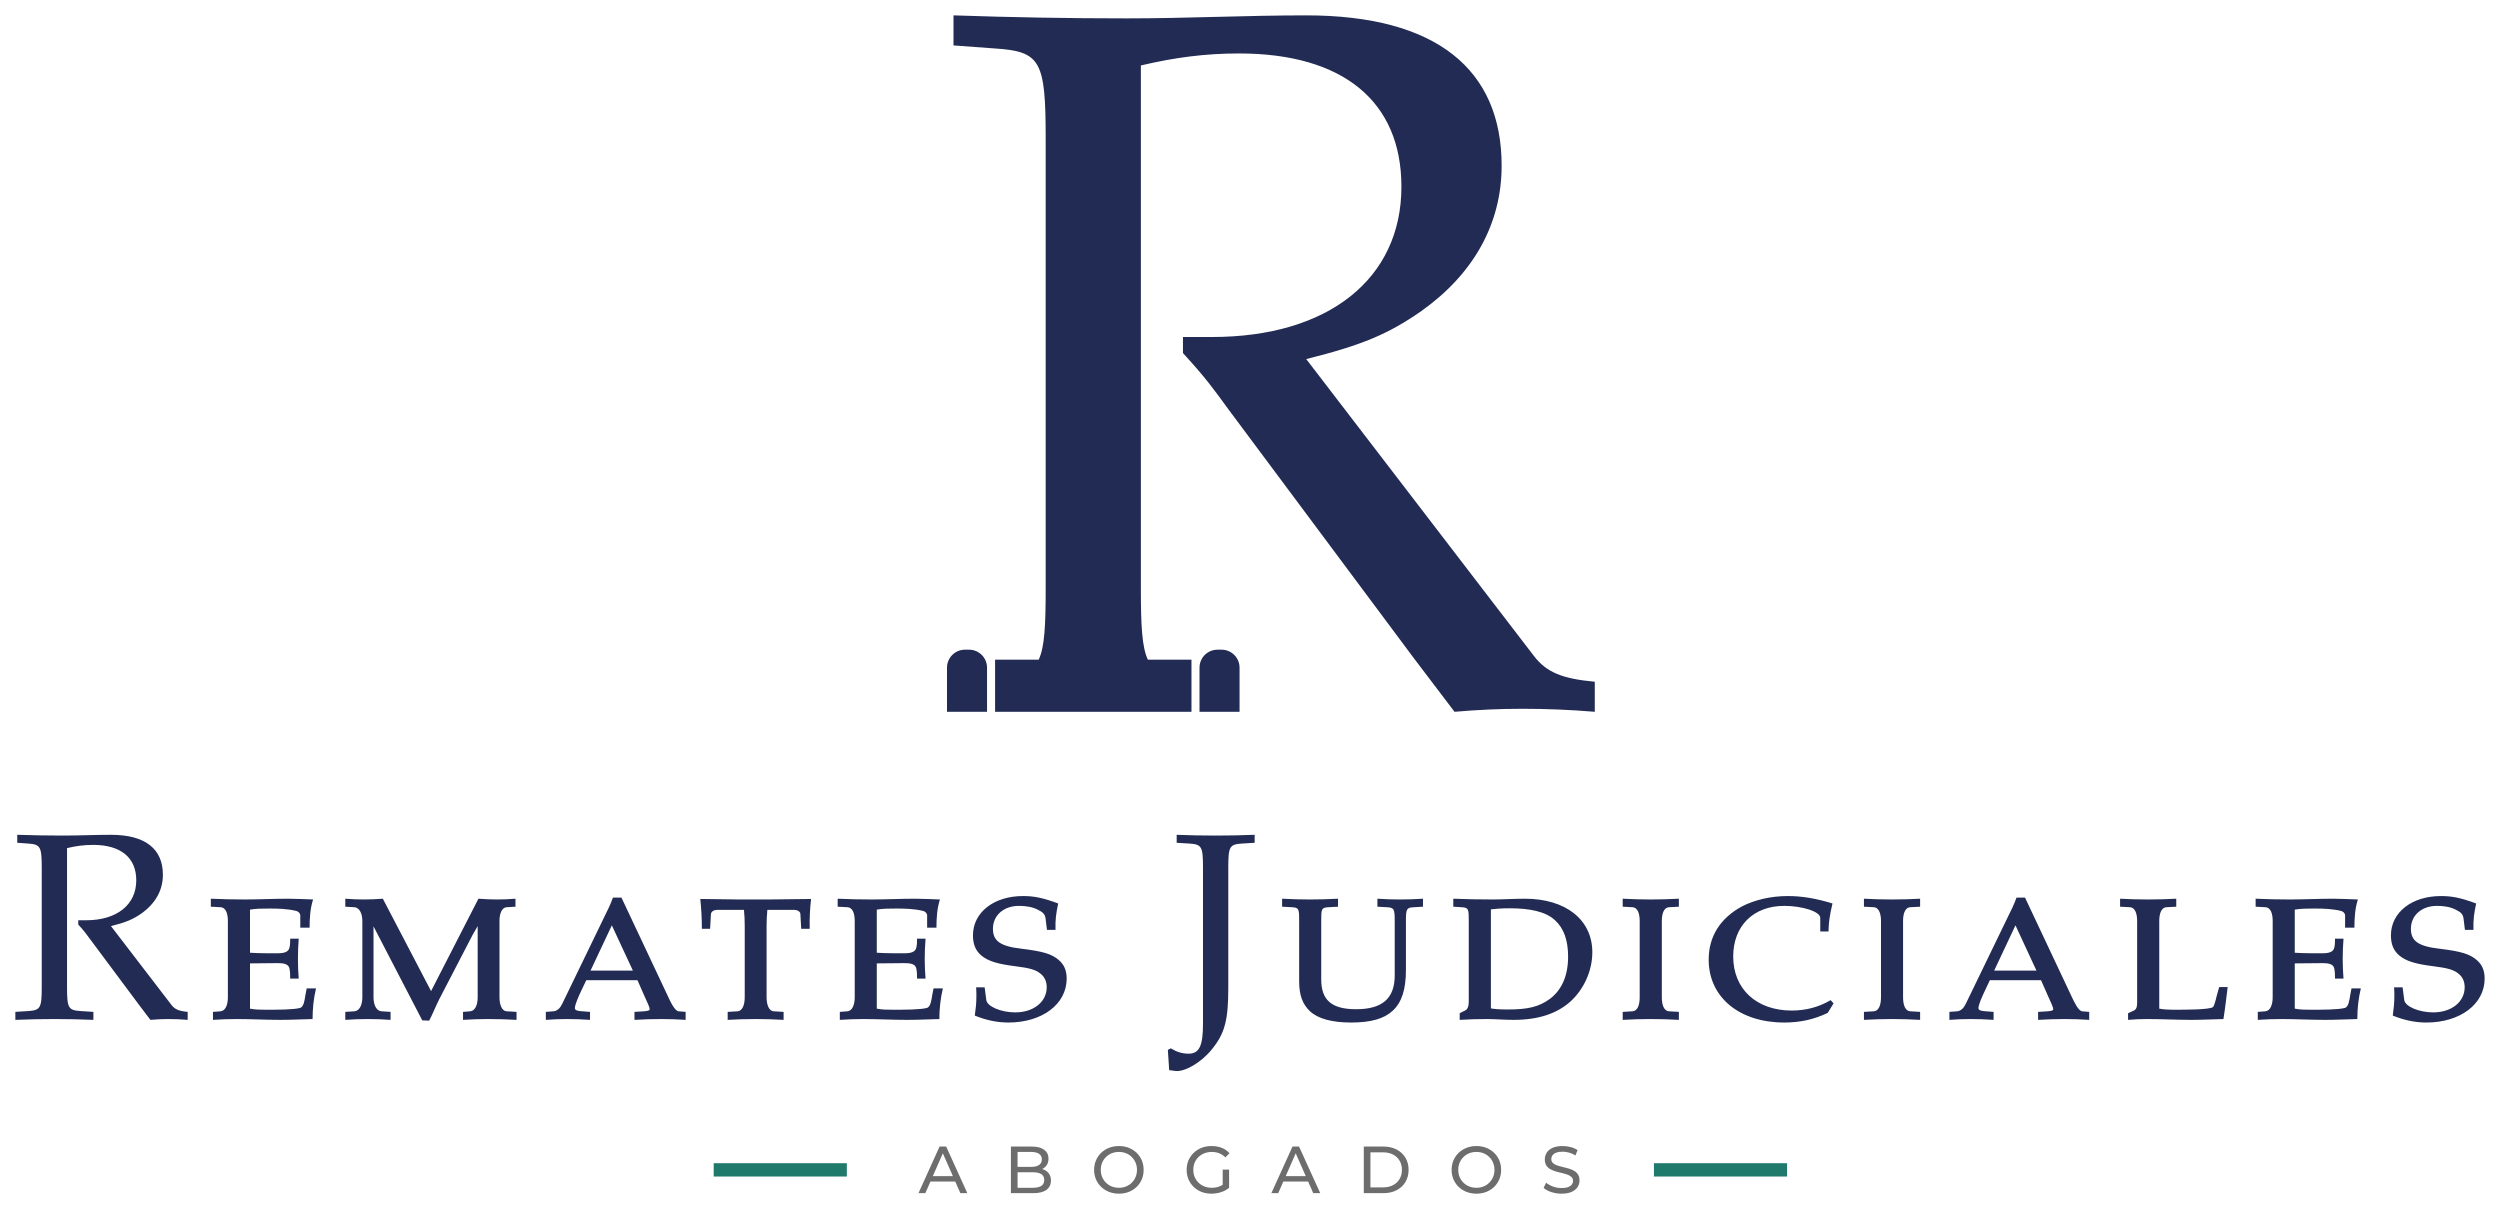
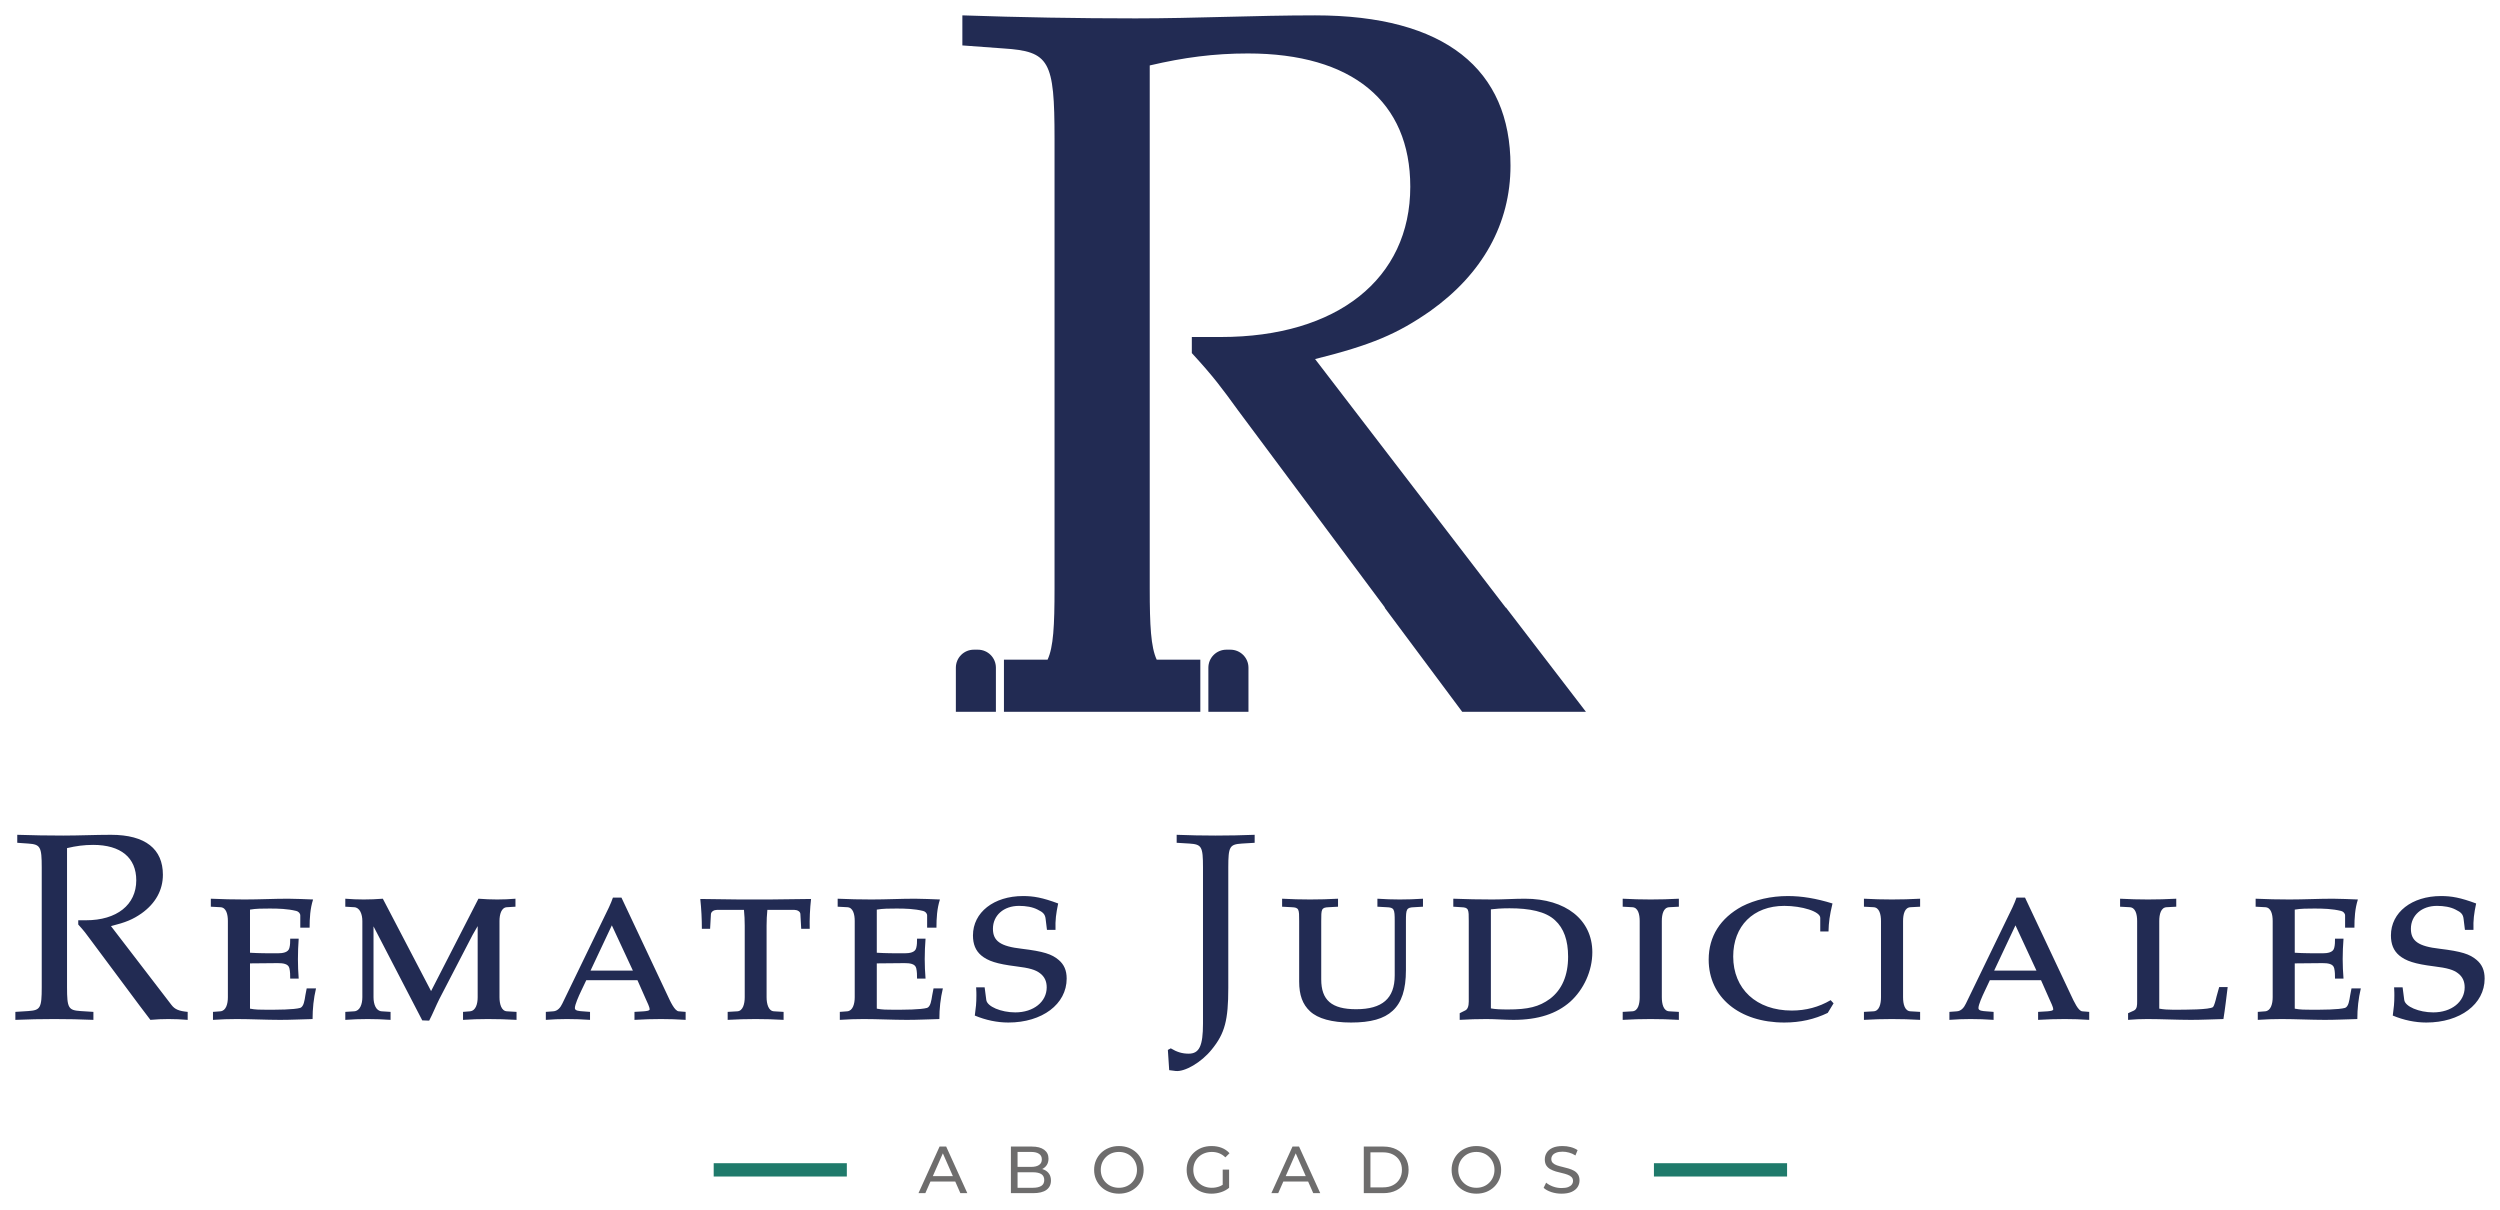
<svg xmlns="http://www.w3.org/2000/svg" viewBox="-1.86 -3 488.2 236.1" role="img" aria-label="Abogados Remates Judiciales">
-   <path d="M192.46 125.82H200.98C202.13 123.35 202.34 119.16 202.34 111.93V24.07C202.34 8.81 201.36 7.04 192.36 6.46L184.34 5.87V0C195.69 0.39 206.84 0.59 218.19 0.59C229.93 0.59 241.48 0 253.22 0C278.66 0 291.38 10.57 291.38 29.35C291.38 40.7 285.9 50.49 275.72 57.73C269.26 62.23 264.18 64.38 253.22 67.12L297.64 125.04C300.18 128.37 303.31 129.54 309.57 130.13V136Q302.53 135.41 295.49 135.41C290.98 135.41 286.68 135.61 282.18 136L274.16 125.43L238.15 77.1C235.02 72.79 233.45 70.64 229.15 65.95V62.81H234.82C257.52 62.81 271.81 51.46 271.81 33.46C271.81 16.83 260.46 7.44 240.11 7.44C233.45 7.44 227.58 8.22 220.93 9.78V111.93C220.93 119.16 221.14 123.35 222.29 125.82H230.81V136H192.46ZM235.9 123.87H236.68C238.63 123.87 240.2 125.44 240.2 127.39V136H232.38V127.39C232.38 125.44 233.95 123.87 235.9 123.87ZM186.59 123.87H187.37C189.32 123.87 190.89 125.44 190.89 127.39V136H183.07V127.39C183.07 125.44 184.64 123.87 186.59 123.87Z" fill="#222B53" />
+   <path d="M194.19 125.82H202.71C203.86 123.35 204.07 119.16 204.07 111.93V24.07C204.07 8.81 203.09 7.04 194.09 6.46L186.07 5.87V0C197.42 0.39 208.57 0.59 219.92 0.59C231.66 0.59 243.21 0 254.95 0C280.39 0 293.11 10.57 293.11 29.35C293.11 40.7 287.63 50.49 277.45 57.73C271 62.23 265.91 64.38 254.95 67.12L292.17 115.65H292.23L307.84 136H283.68L268.52 115.65H268.6L239.88 77.1C236.75 72.79 235.19 70.64 230.88 65.95V62.81H236.56C259.25 62.81 273.54 51.46 273.54 33.46C273.54 16.83 262.19 7.44 241.84 7.44C235.19 7.44 229.32 8.22 222.66 9.78V111.93C222.66 119.16 222.88 123.35 224.02 125.82H232.54V136H194.19ZM237.63 123.87H238.41C240.36 123.87 241.94 125.44 241.94 127.39V136H234.11V127.39C234.11 125.44 235.69 123.87 237.63 123.87ZM188.32 123.87H189.1C191.05 123.87 192.62 125.44 192.62 127.39V136H184.8V127.39C184.8 125.44 186.37 123.87 188.32 123.87Z" fill="#222B53" />
  <path d="M1.14 196.16C3.69 196.05 6.19 196 8.74 196C11.28 196 13.83 196.05 16.38 196.16V194.6L13.88 194.44C11.49 194.28 11.23 193.87 11.23 189.76V162.62C13 162.2 14.56 161.99 16.33 161.99C21.74 161.99 24.75 164.49 24.75 168.91C24.75 173.69 20.96 176.71 14.92 176.71H13.42V177.54C14.56 178.79 14.98 179.36 15.81 180.5L25.38 193.35L27.51 196.16C28.7 196.05 29.85 196 31.04 196C32.29 196 33.54 196.05 34.79 196.16V194.6C33.12 194.44 32.29 194.13 31.62 193.24L19.81 177.85C22.72 177.12 24.08 176.55 25.79 175.36C28.5 173.43 29.95 170.83 29.95 167.82C29.95 162.82 26.57 160.02 19.81 160.02C16.69 160.02 13.62 160.17 10.5 160.17C7.49 160.17 4.52 160.12 1.51 160.02V161.58L3.64 161.73C6.03 161.89 6.29 162.36 6.29 166.41V189.76C6.29 193.87 6.03 194.28 3.64 194.44L1.14 194.6ZM39.31 174.06 41.18 174.16C42.33 174.21 42.64 175.56 42.64 176.86V191.74C42.64 193.04 42.28 194.39 41.18 194.49L39.73 194.6V196.16C41.29 196.05 42.85 196 44.36 196C47.16 196 50.02 196.16 52.83 196.16C54.96 196.16 57.04 196.05 59.18 196C59.18 193.97 59.38 192 59.85 190.02H58.03L57.77 191.37C57.62 192.36 57.46 193.56 56.78 193.82C55.48 194.18 52.36 194.18 50.13 194.18C49.04 194.18 48 194.18 46.96 193.97V185.13L52.36 185.08C53.35 185.08 54.44 185.18 54.65 186.07C54.81 186.74 54.81 187.42 54.81 188.1H56.47C56.37 186.85 56.32 185.55 56.32 184.3C56.32 182.95 56.37 181.65 56.47 180.3H54.81C54.81 180.92 54.81 181.54 54.65 182.12C54.44 183 53.35 183.16 52.36 183.16C50.54 183.16 48.72 183.16 46.96 183.05V174.63C48.1 174.42 49.5 174.42 50.8 174.42C52.52 174.42 54.29 174.47 56 174.89C56.42 174.99 56.78 175.36 56.78 175.77V178.16H58.6C58.6 176.29 58.71 174.42 59.28 172.65C57.62 172.6 56 172.5 54.39 172.5C51.58 172.5 48.78 172.65 45.92 172.65C43.73 172.65 41.5 172.6 39.31 172.5ZM65.57 196.16C67.03 196.05 68.48 196 69.94 196C71.45 196 72.9 196.05 74.41 196.16V194.6L72.7 194.49C71.55 194.44 71.08 193.09 71.08 191.74V177.9L80.6 196.26L81.95 196.31C82.68 194.91 83.25 193.45 83.93 192.1L90.43 179.57L91.42 177.85V191.74C91.42 193.04 91.05 194.39 89.91 194.49L88.56 194.6V196.16C90.17 196.05 91.78 196 93.39 196C95.26 196 97.14 196.05 99.01 196.16V194.6L97.14 194.49C96.04 194.44 95.68 193.04 95.68 191.74V176.86C95.68 175.56 96.04 174.21 97.14 174.16L98.8 174.06V172.5C97.6 172.6 96.46 172.65 95.26 172.65C94.02 172.65 92.82 172.6 91.57 172.5L82.32 190.54L72.9 172.5C71.66 172.6 70.41 172.65 69.16 172.65C67.96 172.65 66.77 172.6 65.57 172.5V174.06L67.29 174.16C68.43 174.21 68.9 175.56 68.9 176.86V191.74C68.9 193.09 68.43 194.44 67.29 194.49L65.57 194.6ZM104.73 196.16C106.08 196.05 107.48 196 108.84 196C110.34 196 111.85 196.05 113.36 196.16V194.6L111.9 194.49C111.23 194.44 110.4 194.39 110.4 193.87C110.4 193.19 111.12 191.58 111.64 190.49L112.63 188.41H122.62L124.23 192.05C124.54 192.72 125.01 193.71 125.01 194.08C125.01 194.39 124.38 194.44 123.86 194.49L122.04 194.6V196.16C123.81 196.05 125.53 196 127.24 196C128.86 196 130.42 196.05 132.03 196.16V194.6L130.68 194.49C129.9 194.44 129.06 192.62 128.44 191.27L119.5 172.29H117.83C117.47 173.38 116.69 174.99 116.01 176.34L107.95 192.98C107.59 193.76 107.02 194.44 106.18 194.49L104.73 194.6ZM113.46 186.54 117.62 177.7 121.73 186.54ZM134.89 172.55C135.1 174.47 135.2 176.45 135.2 178.37H136.81L136.97 175.51C137.02 174.99 137.59 174.68 138.16 174.68H143.42C143.52 175.67 143.57 176.71 143.57 177.75V191.74C143.57 193.04 143.21 194.44 142.12 194.49L140.24 194.6V196.16C142.06 196.05 143.88 196 145.7 196C147.52 196 149.34 196.05 151.16 196.16V194.6L149.29 194.49C148.2 194.44 147.84 193.04 147.84 191.74V177.75C147.84 176.71 147.89 175.67 147.99 174.68H153.24C153.82 174.68 154.44 174.99 154.44 175.51L154.6 178.37H156.26C156.21 176.45 156.31 174.47 156.52 172.55L148.36 172.65H142.58ZM161.72 174.06 163.59 174.16C164.74 174.21 165.05 175.56 165.05 176.86V191.74C165.05 193.04 164.68 194.39 163.59 194.49L162.14 194.6V196.16C163.7 196.05 165.26 196 166.76 196C169.57 196 172.43 196.16 175.24 196.16C177.37 196.16 179.45 196.05 181.58 196C181.58 193.97 181.79 192 182.26 190.02H180.44L180.18 191.37C180.02 192.36 179.87 193.56 179.19 193.82C177.89 194.18 174.77 194.18 172.54 194.18C171.44 194.18 170.4 194.18 169.36 193.97V185.13L174.77 185.08C175.76 185.08 176.85 185.18 177.06 186.07C177.22 186.74 177.22 187.42 177.22 188.1H178.88C178.78 186.85 178.72 185.55 178.72 184.3C178.72 182.95 178.78 181.65 178.88 180.3H177.22C177.22 180.92 177.22 181.54 177.06 182.12C176.85 183 175.76 183.16 174.77 183.16C172.95 183.16 171.13 183.16 169.36 183.05V174.63C170.51 174.42 171.91 174.42 173.21 174.42C174.93 174.42 176.7 174.47 178.41 174.89C178.83 174.99 179.19 175.36 179.19 175.77V178.16H181.01C181.01 176.29 181.12 174.42 181.69 172.65C180.02 172.6 178.41 172.5 176.8 172.5C173.99 172.5 171.18 172.65 168.32 172.65C166.14 172.65 163.9 172.6 161.72 172.5ZM188.14 179.67C188.14 181.39 188.66 182.64 189.75 183.57C191.05 184.66 192.82 185.24 196.51 185.7C199.16 186.02 200.36 186.38 201.24 187.06C202.12 187.73 202.54 188.62 202.54 189.81C202.54 192.62 199.99 194.7 196.4 194.7C193.65 194.7 190.89 193.56 190.74 192.26L190.42 189.81H188.76C188.81 190.49 188.81 191.16 188.81 191.37C188.81 192.98 188.71 193.71 188.5 195.32C190.63 196.21 192.87 196.68 195.05 196.68C201.66 196.68 206.44 193.09 206.44 188.1C206.44 186.48 205.92 185.34 204.88 184.46C203.53 183.31 201.92 182.79 197.65 182.27C193.49 181.8 192.04 180.76 192.04 178.37C192.04 175.77 194.12 173.9 197.13 173.9C198.48 173.9 199.78 174.11 200.77 174.63C201.86 175.15 202.23 175.56 202.33 176.45L202.59 178.58H204.26C204.2 176.6 204.36 175.46 204.78 173.43C201.71 172.29 199.99 171.98 197.91 171.98C192.24 171.98 188.14 175.15 188.14 179.67ZM226.2 202.03 226.46 205.98 227.71 206.14C229.48 206.35 232.75 204.48 234.78 201.93C237.33 198.81 238 196.21 238 189.92V166.41C238 162.3 238.26 161.89 240.66 161.73L243.15 161.58V160.02C240.6 160.12 238.06 160.17 235.51 160.17C232.96 160.17 230.46 160.12 227.92 160.02V161.58L230.41 161.73C232.8 161.89 233.06 162.3 233.06 166.41V196.88C233.06 201.25 232.34 202.76 230.26 202.76C229.01 202.76 227.97 202.45 226.77 201.72ZM248.51 174.06 250.38 174.16C251.84 174.21 251.84 174.58 251.84 176.86V188.67C251.84 191.32 252.51 193.14 253.97 194.49C255.48 195.9 258.18 196.68 261.98 196.68C265.82 196.68 268.42 195.95 270.09 194.39C271.86 192.78 272.69 190.23 272.69 186.43V176.86C272.69 174.52 272.79 174.21 274.3 174.16L276.02 174.06V172.5C274.51 172.6 273 172.65 271.49 172.65C270.04 172.65 268.58 172.6 267.12 172.5V174.06L268.89 174.16C270.4 174.21 270.5 174.52 270.5 176.86V187.47C270.5 192 268.06 194.08 262.96 194.08C258.18 194.08 256.15 192.31 256.15 188.25V176.86C256.15 174.58 256.15 174.21 257.61 174.16L259.43 174.06V172.5C257.61 172.6 255.79 172.65 253.97 172.65C252.15 172.65 250.33 172.6 248.51 172.5ZM281.94 174.06 283.5 174.16C284.96 174.21 284.96 174.58 284.96 176.86V192.57C284.96 193.45 284.75 194.13 284.23 194.34C283.87 194.49 283.56 194.7 283.19 194.86V196.16C284.96 196.05 286.68 196 288.44 196C290.16 196 291.93 196.16 293.7 196.16C298.53 196.16 302.12 194.96 304.77 192.62C307.42 190.23 309.09 186.59 309.09 182.95C309.09 176.6 303.89 172.5 295.93 172.5C293.8 172.5 291.72 172.65 289.59 172.65C287.04 172.65 284.49 172.6 281.94 172.5ZM289.28 193.92V174.58C290.16 174.47 291.3 174.37 292.92 174.37C296.82 174.37 299.99 174.99 301.81 176.71C303.52 178.27 304.36 180.61 304.36 183.83C304.36 187.47 303.16 190.28 300.82 192.05C298.69 193.61 296.56 194.13 292.6 194.13C291.15 194.13 290.11 194.08 289.28 193.92ZM315.02 196.16C316.84 196.05 318.66 196 320.48 196C322.3 196 324.12 196.05 325.99 196.16V194.6L324.12 194.49C322.97 194.44 322.66 193.04 322.66 191.74V176.86C322.66 175.56 322.97 174.21 324.12 174.16L325.99 174.06V172.5C324.12 172.6 322.3 172.65 320.48 172.65C318.66 172.65 316.84 172.6 315.02 172.5V174.06L316.89 174.16C318.03 174.21 318.34 175.56 318.34 176.86V191.74C318.34 193.04 318.03 194.44 316.89 194.49L315.02 194.6ZM331.81 184.4C331.81 191.74 337.79 196.68 346.58 196.68C349.7 196.68 352.46 196.05 355.06 194.8L356.2 192.93L355.63 192.31C353.34 193.66 350.79 194.34 348.04 194.34C341.12 194.34 336.6 190.12 336.6 183.78C336.6 177.85 340.5 173.9 346.58 173.9C350.01 173.9 353.6 174.99 353.6 176.24V178.89H355.21C355.26 177.07 355.42 175.82 355.99 173.43C352.77 172.44 350.01 171.98 347.26 171.98C343.98 171.98 340.86 172.7 338.31 174C334.1 176.29 331.81 179.83 331.81 184.4ZM362.13 196.16C363.95 196.05 365.77 196 367.59 196C369.41 196 371.23 196.05 373.1 196.16V194.6L371.23 194.49C370.08 194.44 369.77 193.04 369.77 191.74V176.86C369.77 175.56 370.08 174.21 371.23 174.16L373.1 174.06V172.5C371.23 172.6 369.41 172.65 367.59 172.65C365.77 172.65 363.95 172.6 362.13 172.5V174.06L364 174.16C365.14 174.21 365.46 175.56 365.46 176.86V191.74C365.46 193.04 365.14 194.44 364 194.49L362.13 194.6ZM378.82 196.16C380.17 196.05 381.58 196 382.93 196C384.44 196 385.94 196.05 387.45 196.16V194.6L386 194.49C385.32 194.44 384.49 194.39 384.49 193.87C384.49 193.19 385.22 191.58 385.74 190.49L386.72 188.41H396.71L398.32 192.05C398.63 192.72 399.1 193.71 399.1 194.08C399.1 194.39 398.48 194.44 397.96 194.49L396.14 194.6V196.16C397.9 196.05 399.62 196 401.34 196C402.95 196 404.51 196.05 406.12 196.16V194.6L404.77 194.49C403.99 194.44 403.16 192.62 402.53 191.27L393.59 172.29H391.92C391.56 173.38 390.78 174.99 390.1 176.34L382.04 192.98C381.68 193.76 381.11 194.44 380.28 194.49L378.82 194.6ZM387.56 186.54 391.72 177.7 395.82 186.54ZM412.15 174.06 414.02 174.16C415.17 174.21 415.48 175.56 415.48 176.86V192.57C415.48 193.3 415.48 194.02 414.86 194.34L413.71 194.86V196.16C414.96 196.05 416.21 196 417.46 196C420.32 196 423.12 196.16 425.98 196.16C428.06 196.16 430.2 196.05 432.33 196C432.64 194.13 432.9 191.84 433.16 189.76H431.5L430.98 191.63C430.82 192.36 430.51 193.45 430.3 193.66C429.57 194.18 425.15 194.18 422.45 194.18C421.56 194.18 420.68 194.13 419.8 193.97V176.86C419.8 175.56 420.11 174.21 421.25 174.16L423.12 174.06V172.5C421.25 172.6 419.43 172.65 417.61 172.65C415.79 172.65 413.97 172.6 412.15 172.5ZM438.62 174.06 440.49 174.16C441.64 174.21 441.95 175.56 441.95 176.86V191.74C441.95 193.04 441.58 194.39 440.49 194.49L439.04 194.6V196.16C440.6 196.05 442.16 196 443.66 196C446.47 196 449.33 196.16 452.14 196.16C454.27 196.16 456.35 196.05 458.48 196C458.48 193.97 458.69 192 459.16 190.02H457.34L457.08 191.37C456.92 192.36 456.77 193.56 456.09 193.82C454.79 194.18 451.67 194.18 449.44 194.18C448.34 194.18 447.3 194.18 446.26 193.97V185.13L451.67 185.08C452.66 185.08 453.75 185.18 453.96 186.07C454.12 186.74 454.12 187.42 454.12 188.1H455.78C455.68 186.85 455.62 185.55 455.62 184.3C455.62 182.95 455.68 181.65 455.78 180.3H454.12C454.12 180.92 454.12 181.54 453.96 182.12C453.75 183 452.66 183.16 451.67 183.16C449.85 183.16 448.03 183.16 446.26 183.05V174.63C447.41 174.42 448.81 174.42 450.11 174.42C451.83 174.42 453.6 174.47 455.31 174.89C455.73 174.99 456.09 175.36 456.09 175.77V178.16H457.91C457.91 176.29 458.02 174.42 458.59 172.65C456.92 172.6 455.31 172.5 453.7 172.5C450.89 172.5 448.08 172.65 445.22 172.65C443.04 172.65 440.8 172.6 438.62 172.5ZM465.04 179.67C465.04 181.39 465.56 182.64 466.65 183.57C467.95 184.66 469.72 185.24 473.41 185.7C476.06 186.02 477.26 186.38 478.14 187.06C479.02 187.73 479.44 188.62 479.44 189.81C479.44 192.62 476.89 194.7 473.3 194.7C470.55 194.7 467.79 193.56 467.64 192.26L467.32 189.81H465.66C465.71 190.49 465.71 191.16 465.71 191.37C465.71 192.98 465.61 193.71 465.4 195.32C467.53 196.21 469.77 196.68 471.95 196.68C478.56 196.68 483.34 193.09 483.34 188.1C483.34 186.48 482.82 185.34 481.78 184.46C480.43 183.31 478.82 182.79 474.55 182.27C470.39 181.8 468.94 180.76 468.94 178.37C468.94 175.77 471.02 173.9 474.03 173.9C475.38 173.9 476.68 174.11 477.67 174.63C478.76 175.15 479.13 175.56 479.23 176.45L479.49 178.58H481.16C481.1 176.6 481.26 175.46 481.68 173.43C478.61 172.29 476.89 171.98 474.81 171.98C469.14 171.98 465.04 175.15 465.04 179.67Z" fill="#222B53" />
  <path d="M177.5 230 181.62 220.9H182.91L187.04 230H185.68L182 221.63H182.52L178.84 230ZM179.26 227.73 179.61 226.68H184.73L185.11 227.73ZM195.55 230V220.9H199.63Q201.2 220.9 202.05 221.53Q202.89 222.16 202.89 223.25Q202.89 223.99 202.56 224.5Q202.23 225.01 201.67 225.28Q201.11 225.55 200.46 225.55L200.69 225.16Q201.47 225.16 202.07 225.44Q202.67 225.71 203.02 226.24Q203.37 226.76 203.37 227.54Q203.37 228.71 202.49 229.36Q201.62 230 199.89 230ZM196.85 228.95H199.84Q200.91 228.95 201.49 228.58Q202.06 228.22 202.06 227.44Q202.06 226.65 201.49 226.28Q200.91 225.92 199.84 225.92H196.73V224.87H199.51Q200.5 224.87 201.04 224.5Q201.59 224.14 201.59 223.41Q201.59 222.68 201.04 222.32Q200.5 221.95 199.51 221.95H196.85ZM216.65 230.1Q215.6 230.1 214.71 229.75Q213.82 229.4 213.17 228.77Q212.52 228.14 212.16 227.3Q211.8 226.45 211.8 225.45Q211.8 224.45 212.16 223.6Q212.52 222.76 213.17 222.13Q213.82 221.5 214.71 221.15Q215.59 220.8 216.65 220.8Q217.68 220.8 218.56 221.14Q219.44 221.49 220.1 222.12Q220.75 222.75 221.11 223.59Q221.47 224.44 221.47 225.45Q221.47 226.46 221.11 227.31Q220.75 228.15 220.1 228.78Q219.44 229.41 218.56 229.76Q217.68 230.1 216.65 230.1ZM216.65 228.95Q217.4 228.95 218.04 228.69Q218.69 228.43 219.16 227.95Q219.63 227.48 219.9 226.84Q220.17 226.2 220.17 225.45Q220.17 224.7 219.9 224.06Q219.63 223.42 219.16 222.95Q218.69 222.47 218.04 222.21Q217.4 221.95 216.65 221.95Q215.88 221.95 215.23 222.21Q214.59 222.47 214.11 222.95Q213.63 223.42 213.36 224.06Q213.1 224.7 213.1 225.45Q213.1 226.2 213.36 226.84Q213.63 227.48 214.11 227.95Q214.59 228.43 215.23 228.69Q215.88 228.95 216.65 228.95ZM234.71 230.1Q233.66 230.1 232.78 229.76Q231.89 229.41 231.24 228.78Q230.59 228.15 230.23 227.31Q229.87 226.46 229.87 225.45Q229.87 224.44 230.23 223.59Q230.59 222.75 231.25 222.12Q231.91 221.49 232.79 221.14Q233.68 220.8 234.74 220.8Q235.82 220.8 236.72 221.15Q237.61 221.5 238.24 222.2L237.43 223.01Q236.87 222.46 236.22 222.21Q235.56 221.95 234.79 221.95Q234.01 221.95 233.34 222.21Q232.67 222.47 232.19 222.94Q231.7 223.41 231.43 224.05Q231.17 224.7 231.17 225.45Q231.17 226.19 231.43 226.83Q231.7 227.48 232.19 227.95Q232.67 228.43 233.34 228.69Q234 228.95 234.78 228.95Q235.51 228.95 236.18 228.72Q236.85 228.49 237.42 227.96L238.16 228.95Q237.48 229.52 236.58 229.81Q235.68 230.1 234.71 230.1ZM238.16 228.95 236.91 228.78V225.4H238.16ZM246.41 230 250.54 220.9H251.82L255.96 230H254.59L250.91 221.63H251.43L247.75 230ZM248.17 227.73 248.52 226.68H253.64L254.02 227.73ZM264.46 230V220.9H268.29Q269.75 220.9 270.86 221.47Q271.97 222.04 272.59 223.07Q273.21 224.1 273.21 225.45Q273.21 226.8 272.59 227.83Q271.97 228.86 270.86 229.43Q269.75 230 268.29 230ZM265.76 228.87H268.22Q269.35 228.87 270.17 228.44Q271 228.01 271.45 227.24Q271.91 226.46 271.91 225.45Q271.91 224.42 271.45 223.66Q271 222.89 270.17 222.46Q269.35 222.03 268.22 222.03H265.76ZM286.45 230.1Q285.42 230.1 284.52 229.75Q283.63 229.4 282.98 228.77Q282.33 228.14 281.97 227.3Q281.61 226.45 281.61 225.45Q281.61 224.45 281.97 223.6Q282.33 222.76 282.98 222.13Q283.63 221.5 284.52 221.15Q285.4 220.8 286.45 220.8Q287.49 220.8 288.37 221.14Q289.25 221.49 289.91 222.12Q290.56 222.75 290.92 223.59Q291.28 224.44 291.28 225.45Q291.28 226.46 290.92 227.31Q290.56 228.15 289.91 228.78Q289.25 229.41 288.37 229.76Q287.49 230.1 286.45 230.1ZM286.45 228.95Q287.21 228.95 287.85 228.69Q288.5 228.43 288.97 227.95Q289.45 227.48 289.71 226.84Q289.98 226.2 289.98 225.45Q289.98 224.7 289.71 224.06Q289.45 223.42 288.97 222.95Q288.5 222.47 287.85 222.21Q287.21 221.95 286.45 221.95Q285.69 221.95 285.04 222.21Q284.4 222.47 283.92 222.95Q283.44 223.42 283.17 224.06Q282.91 224.7 282.91 225.45Q282.91 226.2 283.17 226.84Q283.44 227.48 283.92 227.95Q284.4 228.43 285.04 228.69Q285.69 228.95 286.45 228.95ZM303.07 230.1Q302.03 230.1 301.08 229.79Q300.13 229.47 299.58 228.96L300.07 227.95Q300.59 228.4 301.39 228.7Q302.2 229 303.07 229Q303.86 229 304.36 228.82Q304.85 228.63 305.08 228.32Q305.32 228 305.32 227.6Q305.32 227.13 305.01 226.84Q304.71 226.55 304.22 226.38Q303.73 226.2 303.15 226.07Q302.56 225.94 301.97 225.77Q301.38 225.59 300.89 225.32Q300.4 225.05 300.1 224.59Q299.81 224.12 299.81 223.4Q299.81 222.69 300.18 222.1Q300.55 221.51 301.32 221.15Q302.09 220.8 303.29 220.8Q304.08 220.8 304.86 221Q305.64 221.21 306.21 221.6L305.79 222.64Q305.2 222.25 304.55 222.08Q303.9 221.9 303.29 221.9Q302.52 221.9 302.03 222.1Q301.54 222.29 301.31 222.62Q301.08 222.94 301.08 223.34Q301.08 223.82 301.39 224.11Q301.69 224.4 302.18 224.57Q302.67 224.74 303.25 224.87Q303.84 225.01 304.43 225.18Q305.02 225.35 305.51 225.62Q305.99 225.89 306.29 226.35Q306.59 226.8 306.59 227.52Q306.59 228.21 306.22 228.8Q305.84 229.39 305.05 229.75Q304.27 230.1 303.07 230.1Z" fill="#6E6D6D" />
  <path d="M137.51 224.15H163.51V226.75H137.51Z" fill="#1F7A6B" />
  <path d="M321.12 224.15H347.12V226.75H321.12Z" fill="#1F7A6B" />
</svg>
